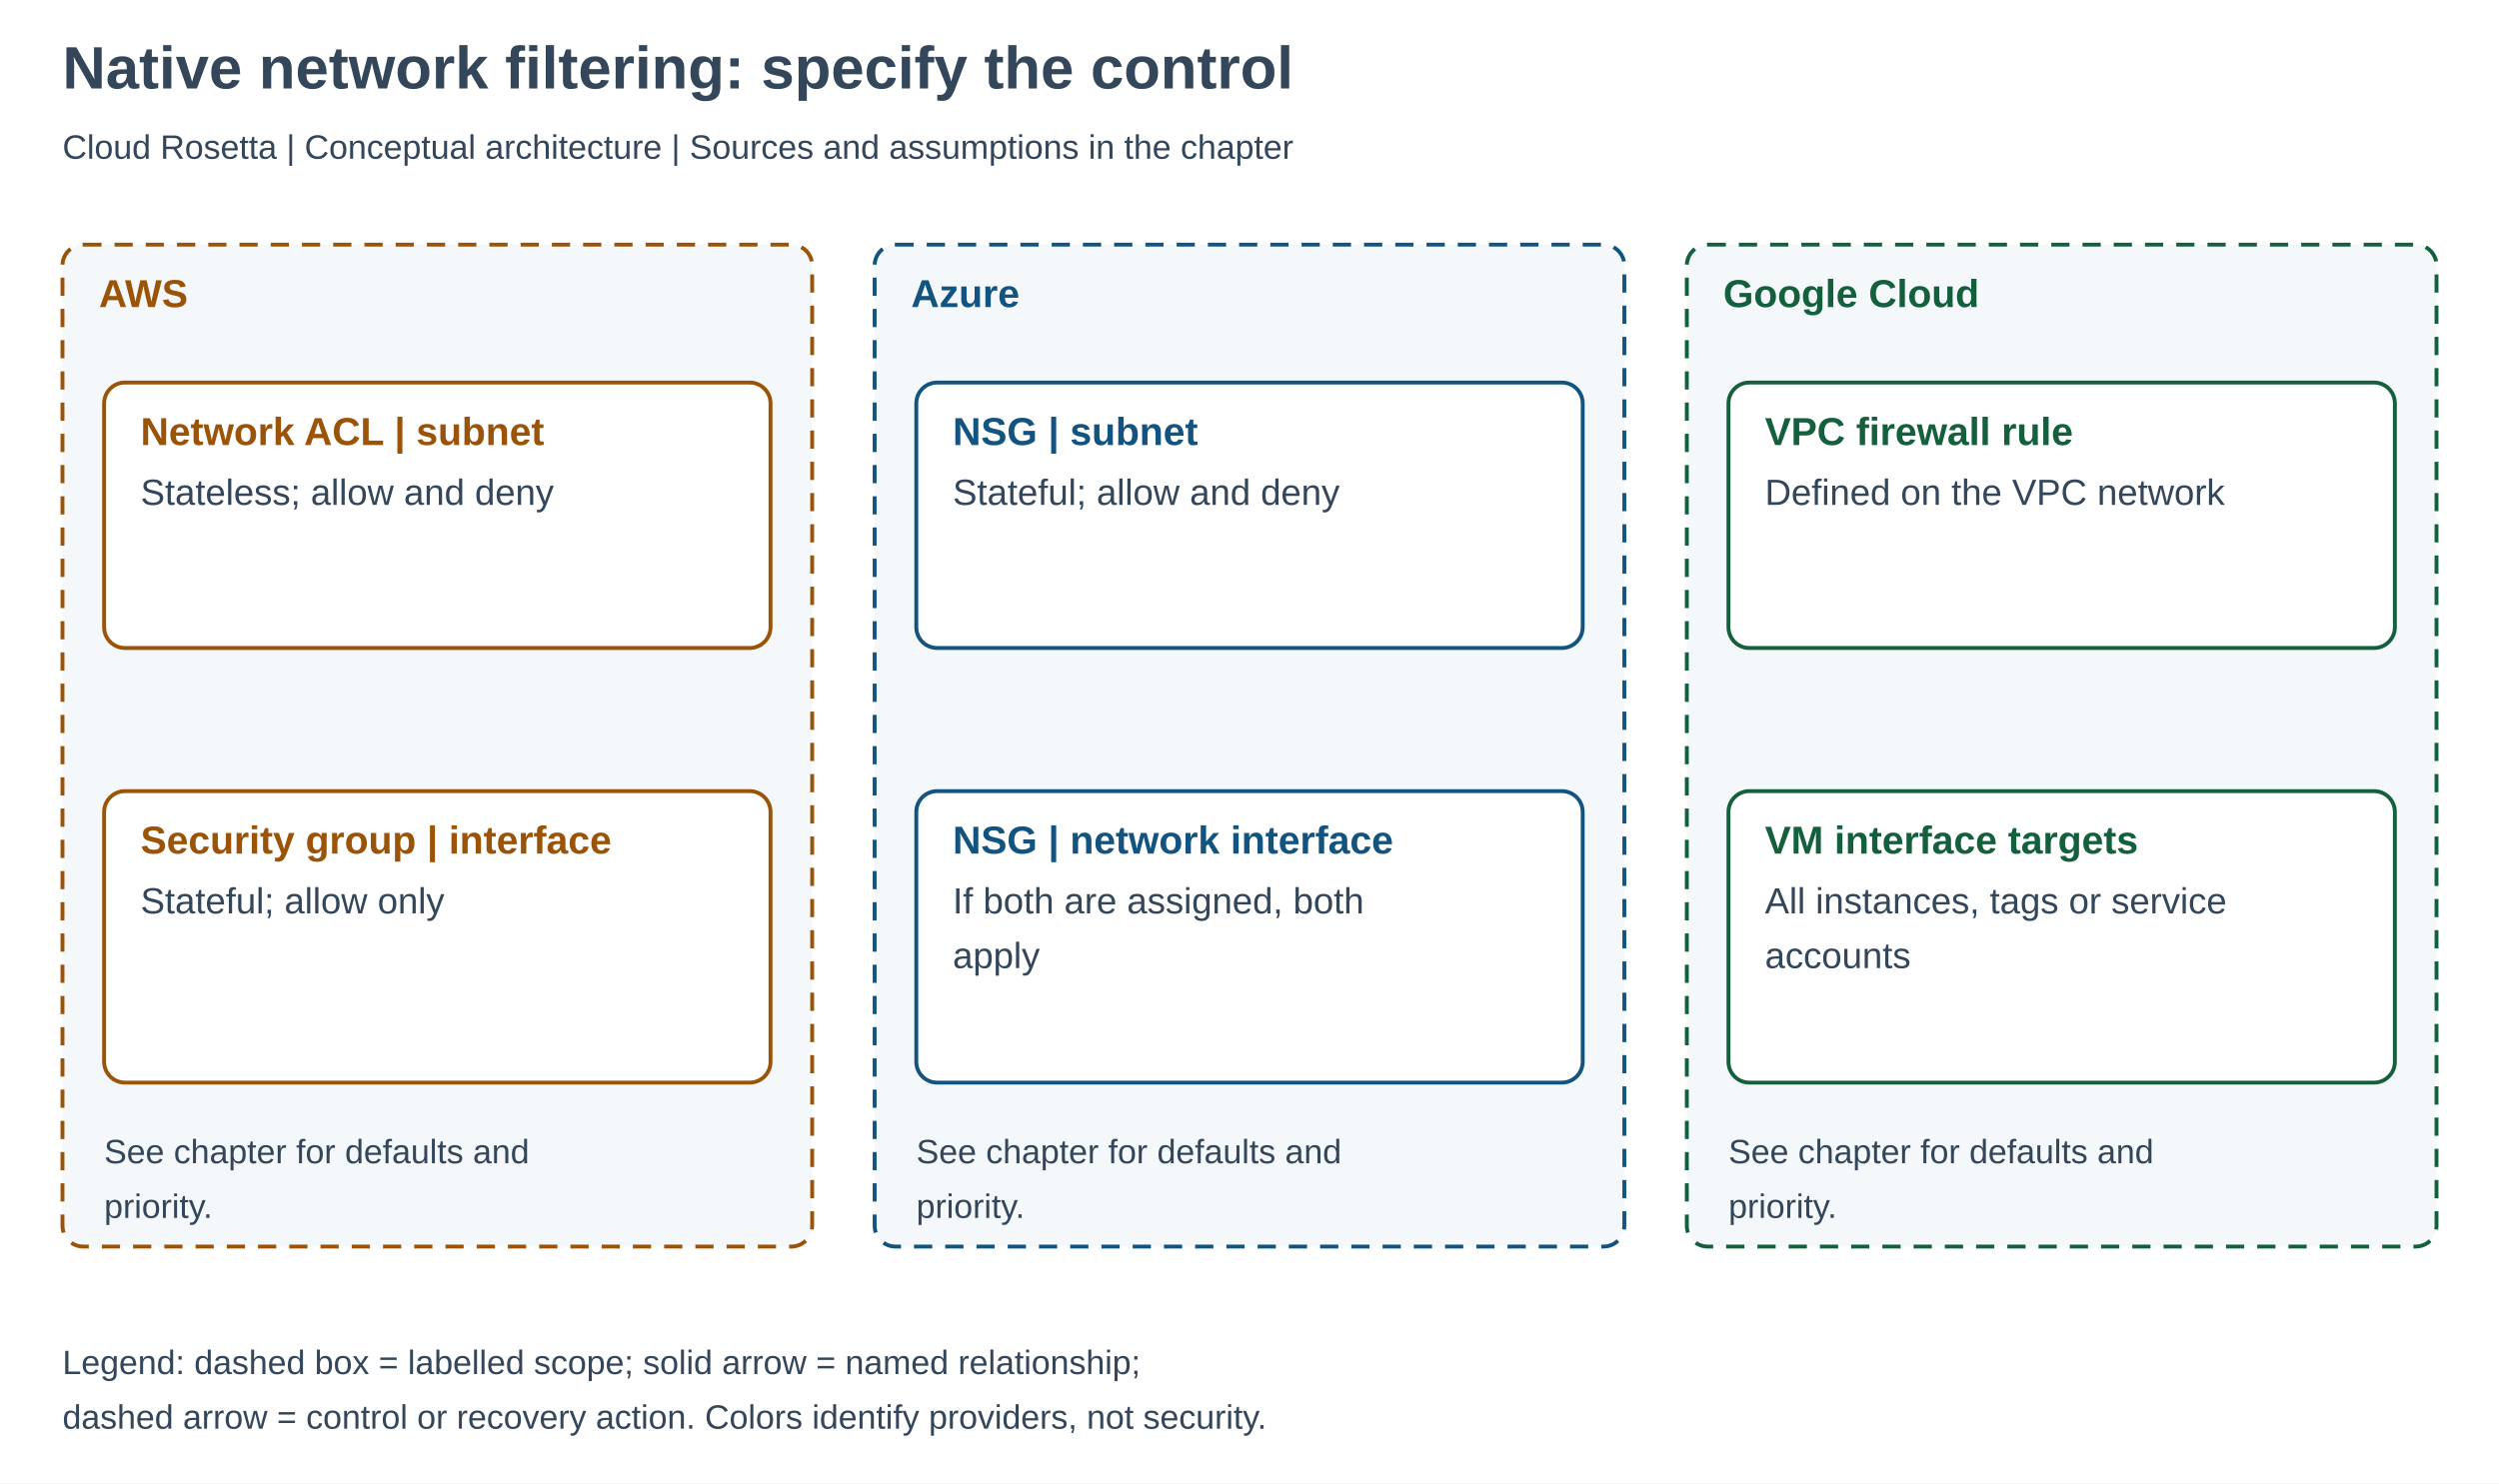
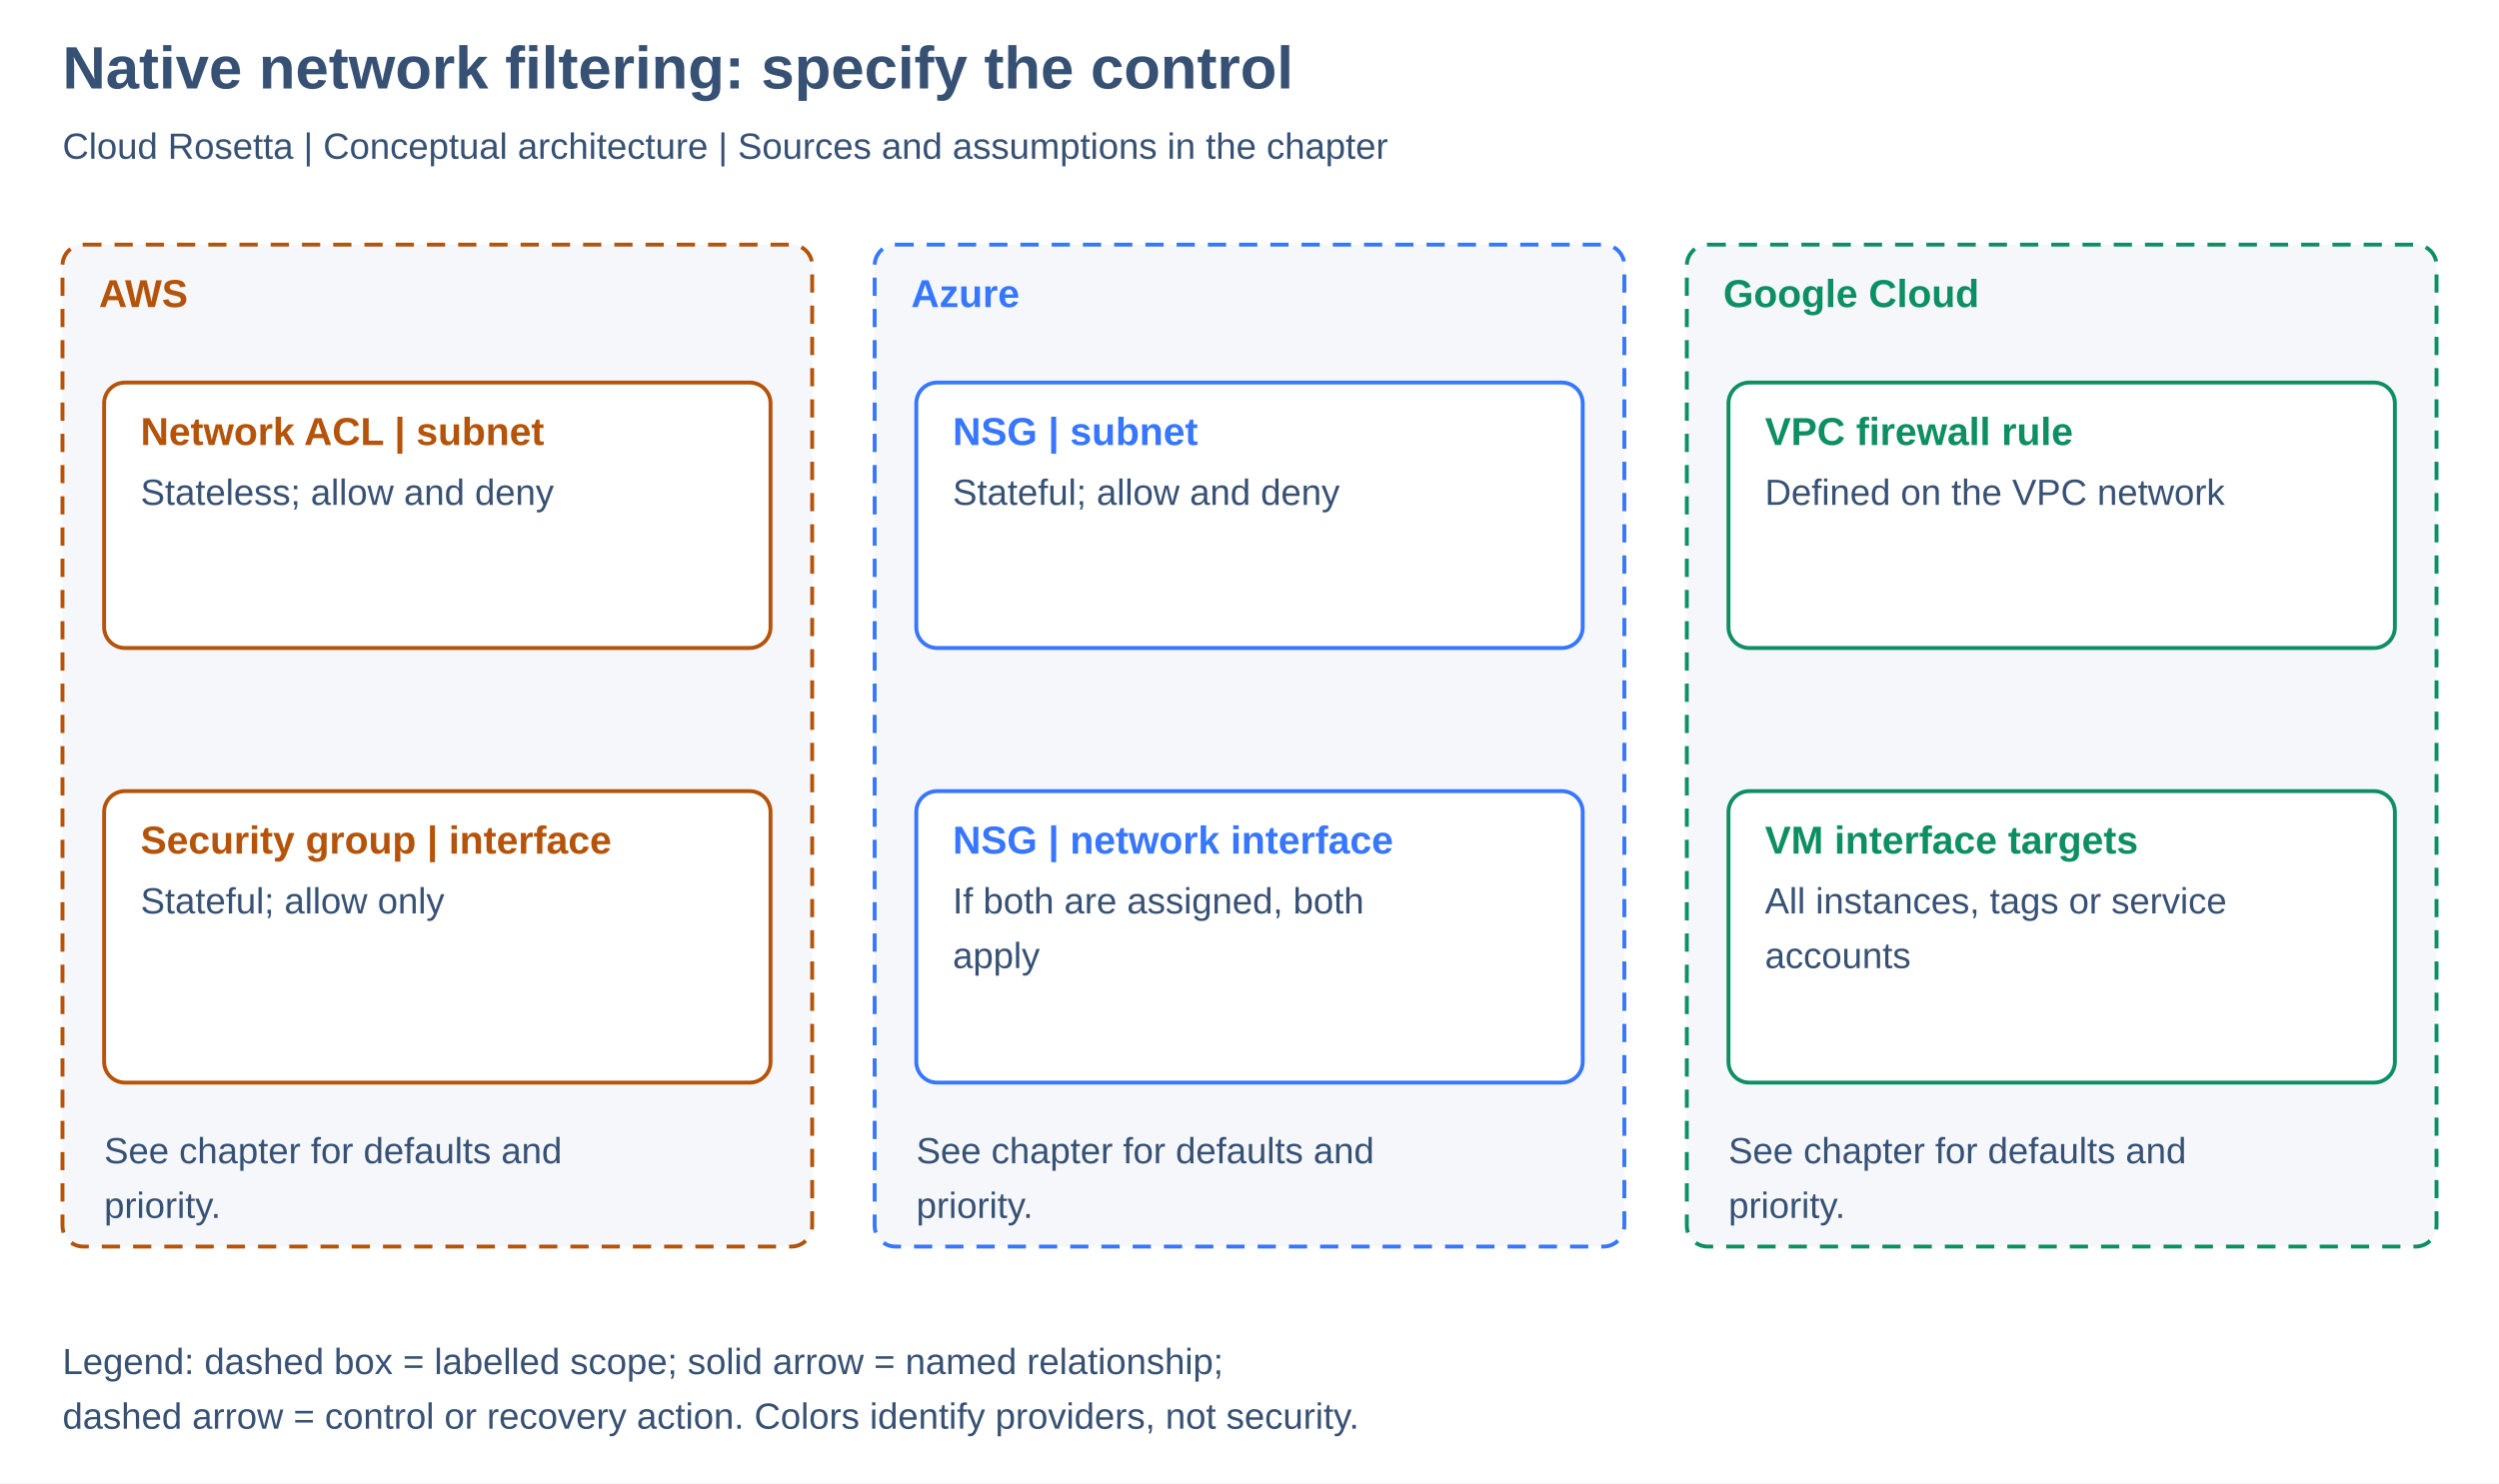
<svg xmlns="http://www.w3.org/2000/svg" viewBox="0 0 960 570" role="img" aria-labelledby="firewall-title firewall-desc" font-family="Arial, Helvetica, sans-serif">
  <defs>
    <marker id="firewall-arrow" viewBox="0 0 10 10" refX="9" refY="5" markerWidth="6" markerHeight="6" orient="auto">
-       <path d="M0,0 L10,5 L0,10 z" fill="#34465a" />
+       <path d="M0,0 L10,5 L0,10 z" fill="#375174" />
    </marker>
  </defs>
  <rect width="960" height="570" fill="#fff" />
-   <text x="24" y="34" font-size="23" fill="#34465a" font-weight="700">
+   <text x="24" y="34" font-size="23" fill="#375174" font-weight="700">
    <tspan x="24" dy="0">Native network filtering: specify the control</tspan>
  </text>
-   <text x="24" y="61" font-size="13" fill="#34465a" font-weight="400">
+   <text x="24" y="61" font-size="14" fill="#375174" font-weight="400">
    <tspan x="24" dy="0">Cloud Rosetta | Conceptual architecture | Sources and assumptions in the chapter</tspan>
  </text>
-   <text x="24" y="528" font-size="13" fill="#34465a" font-weight="400">
+   <text x="24" y="528" font-size="14" fill="#375174" font-weight="400">
    <tspan x="24" dy="0">Legend: dashed box = labelled scope; solid arrow = named relationship;</tspan>
  </text>
-   <text x="24" y="549" font-size="13" fill="#34465a" font-weight="400">
+   <text x="24" y="549" font-size="14" fill="#375174" font-weight="400">
    <tspan x="24" dy="0">dashed arrow = control or recovery action. Colors identify providers, not security.</tspan>
  </text>
-   <rect x="24" y="94" width="288" height="385" rx="8" fill="#f5f8fb" stroke="#9a5307" stroke-width="1.5" stroke-dasharray="7 5" />
-   <text x="38" y="118" font-size="15" fill="#9a5307" font-weight="700">
+   <rect x="24" y="94" width="288" height="385" rx="8" fill="#F5F7FA" stroke="#B45309" stroke-width="1.5" stroke-dasharray="7 5" />
+   <text x="38" y="118" font-size="15" fill="#B45309" font-weight="700">
    <tspan x="38" dy="0">AWS</tspan>
  </text>
-   <rect x="40" y="147" width="256" height="102" rx="8" fill="#ffffff" stroke="#9a5307" stroke-width="1.5" />
-   <text x="54" y="171" font-size="15" fill="#9a5307" font-weight="700">
+   <rect x="40" y="147" width="256" height="102" rx="8" fill="#FFFFFF" stroke="#B45309" stroke-width="1.5" />
+   <text x="54" y="171" font-size="15" fill="#B45309" font-weight="700">
    <tspan x="54" dy="0">Network ACL | subnet</tspan>
  </text>
-   <text x="54" y="194" font-size="14" fill="#34465a" font-weight="400">
+   <text x="54" y="194" font-size="14" fill="#375174" font-weight="400">
    <tspan x="54" dy="0">Stateless; allow and deny</tspan>
  </text>
-   <rect x="40" y="304" width="256" height="112" rx="8" fill="#ffffff" stroke="#9a5307" stroke-width="1.5" />
-   <text x="54" y="328" font-size="15" fill="#9a5307" font-weight="700">
+   <rect x="40" y="304" width="256" height="112" rx="8" fill="#FFFFFF" stroke="#B45309" stroke-width="1.5" />
+   <text x="54" y="328" font-size="15" fill="#B45309" font-weight="700">
    <tspan x="54" dy="0">Security group | interface</tspan>
  </text>
-   <text x="54" y="351" font-size="14" fill="#34465a" font-weight="400">
+   <text x="54" y="351" font-size="14" fill="#375174" font-weight="400">
    <tspan x="54" dy="0">Stateful; allow only</tspan>
  </text>
-   <text x="40" y="447" font-size="13" fill="#34465a" font-weight="400">
+   <text x="40" y="447" font-size="14" fill="#375174" font-weight="400">
    <tspan x="40" dy="0">See chapter for defaults and</tspan>
    <tspan x="40" dy="21">priority.</tspan>
  </text>
-   <rect x="336" y="94" width="288" height="385" rx="8" fill="#f5f8fb" stroke="#12537f" stroke-width="1.5" stroke-dasharray="7 5" />
-   <text x="350" y="118" font-size="15" fill="#12537f" font-weight="700">
+   <rect x="336" y="94" width="288" height="385" rx="8" fill="#F5F7FA" stroke="#3776FF" stroke-width="1.5" stroke-dasharray="7 5" />
+   <text x="350" y="118" font-size="15" fill="#3776FF" font-weight="700">
    <tspan x="350" dy="0">Azure</tspan>
  </text>
-   <rect x="352" y="147" width="256" height="102" rx="8" fill="#ffffff" stroke="#12537f" stroke-width="1.5" />
-   <text x="366" y="171" font-size="15" fill="#12537f" font-weight="700">
+   <rect x="352" y="147" width="256" height="102" rx="8" fill="#FFFFFF" stroke="#3776FF" stroke-width="1.5" />
+   <text x="366" y="171" font-size="15" fill="#3776FF" font-weight="700">
    <tspan x="366" dy="0">NSG | subnet</tspan>
  </text>
-   <text x="366" y="194" font-size="14" fill="#34465a" font-weight="400">
+   <text x="366" y="194" font-size="14" fill="#375174" font-weight="400">
    <tspan x="366" dy="0">Stateful; allow and deny</tspan>
  </text>
-   <rect x="352" y="304" width="256" height="112" rx="8" fill="#ffffff" stroke="#12537f" stroke-width="1.5" />
-   <text x="366" y="328" font-size="15" fill="#12537f" font-weight="700">
+   <rect x="352" y="304" width="256" height="112" rx="8" fill="#FFFFFF" stroke="#3776FF" stroke-width="1.5" />
+   <text x="366" y="328" font-size="15" fill="#3776FF" font-weight="700">
    <tspan x="366" dy="0">NSG | network interface</tspan>
  </text>
-   <text x="366" y="351" font-size="14" fill="#34465a" font-weight="400">
+   <text x="366" y="351" font-size="14" fill="#375174" font-weight="400">
    <tspan x="366" dy="0">If both are assigned, both</tspan>
    <tspan x="366" dy="21">apply</tspan>
  </text>
-   <text x="352" y="447" font-size="13" fill="#34465a" font-weight="400">
+   <text x="352" y="447" font-size="14" fill="#375174" font-weight="400">
    <tspan x="352" dy="0">See chapter for defaults and</tspan>
    <tspan x="352" dy="21">priority.</tspan>
  </text>
-   <rect x="648" y="94" width="288" height="385" rx="8" fill="#f5f8fb" stroke="#14603c" stroke-width="1.5" stroke-dasharray="7 5" />
-   <text x="662" y="118" font-size="15" fill="#14603c" font-weight="700">
+   <rect x="648" y="94" width="288" height="385" rx="8" fill="#F5F7FA" stroke="#0E8F63" stroke-width="1.5" stroke-dasharray="7 5" />
+   <text x="662" y="118" font-size="15" fill="#0E8F63" font-weight="700">
    <tspan x="662" dy="0">Google Cloud</tspan>
  </text>
-   <rect x="664" y="147" width="256" height="102" rx="8" fill="#ffffff" stroke="#14603c" stroke-width="1.5" />
-   <text x="678" y="171" font-size="15" fill="#14603c" font-weight="700">
+   <rect x="664" y="147" width="256" height="102" rx="8" fill="#FFFFFF" stroke="#0E8F63" stroke-width="1.5" />
+   <text x="678" y="171" font-size="15" fill="#0E8F63" font-weight="700">
    <tspan x="678" dy="0">VPC firewall rule</tspan>
  </text>
-   <text x="678" y="194" font-size="14" fill="#34465a" font-weight="400">
+   <text x="678" y="194" font-size="14" fill="#375174" font-weight="400">
    <tspan x="678" dy="0">Defined on the VPC network</tspan>
  </text>
-   <rect x="664" y="304" width="256" height="112" rx="8" fill="#ffffff" stroke="#14603c" stroke-width="1.5" />
-   <text x="678" y="328" font-size="15" fill="#14603c" font-weight="700">
+   <rect x="664" y="304" width="256" height="112" rx="8" fill="#FFFFFF" stroke="#0E8F63" stroke-width="1.5" />
+   <text x="678" y="328" font-size="15" fill="#0E8F63" font-weight="700">
    <tspan x="678" dy="0">VM interface targets</tspan>
  </text>
-   <text x="678" y="351" font-size="14" fill="#34465a" font-weight="400">
+   <text x="678" y="351" font-size="14" fill="#375174" font-weight="400">
    <tspan x="678" dy="0">All instances, tags or service</tspan>
    <tspan x="678" dy="21">accounts</tspan>
  </text>
-   <text x="664" y="447" font-size="13" fill="#34465a" font-weight="400">
+   <text x="664" y="447" font-size="14" fill="#375174" font-weight="400">
    <tspan x="664" dy="0">See chapter for defaults and</tspan>
    <tspan x="664" dy="21">priority.</tspan>
  </text>
</svg>
